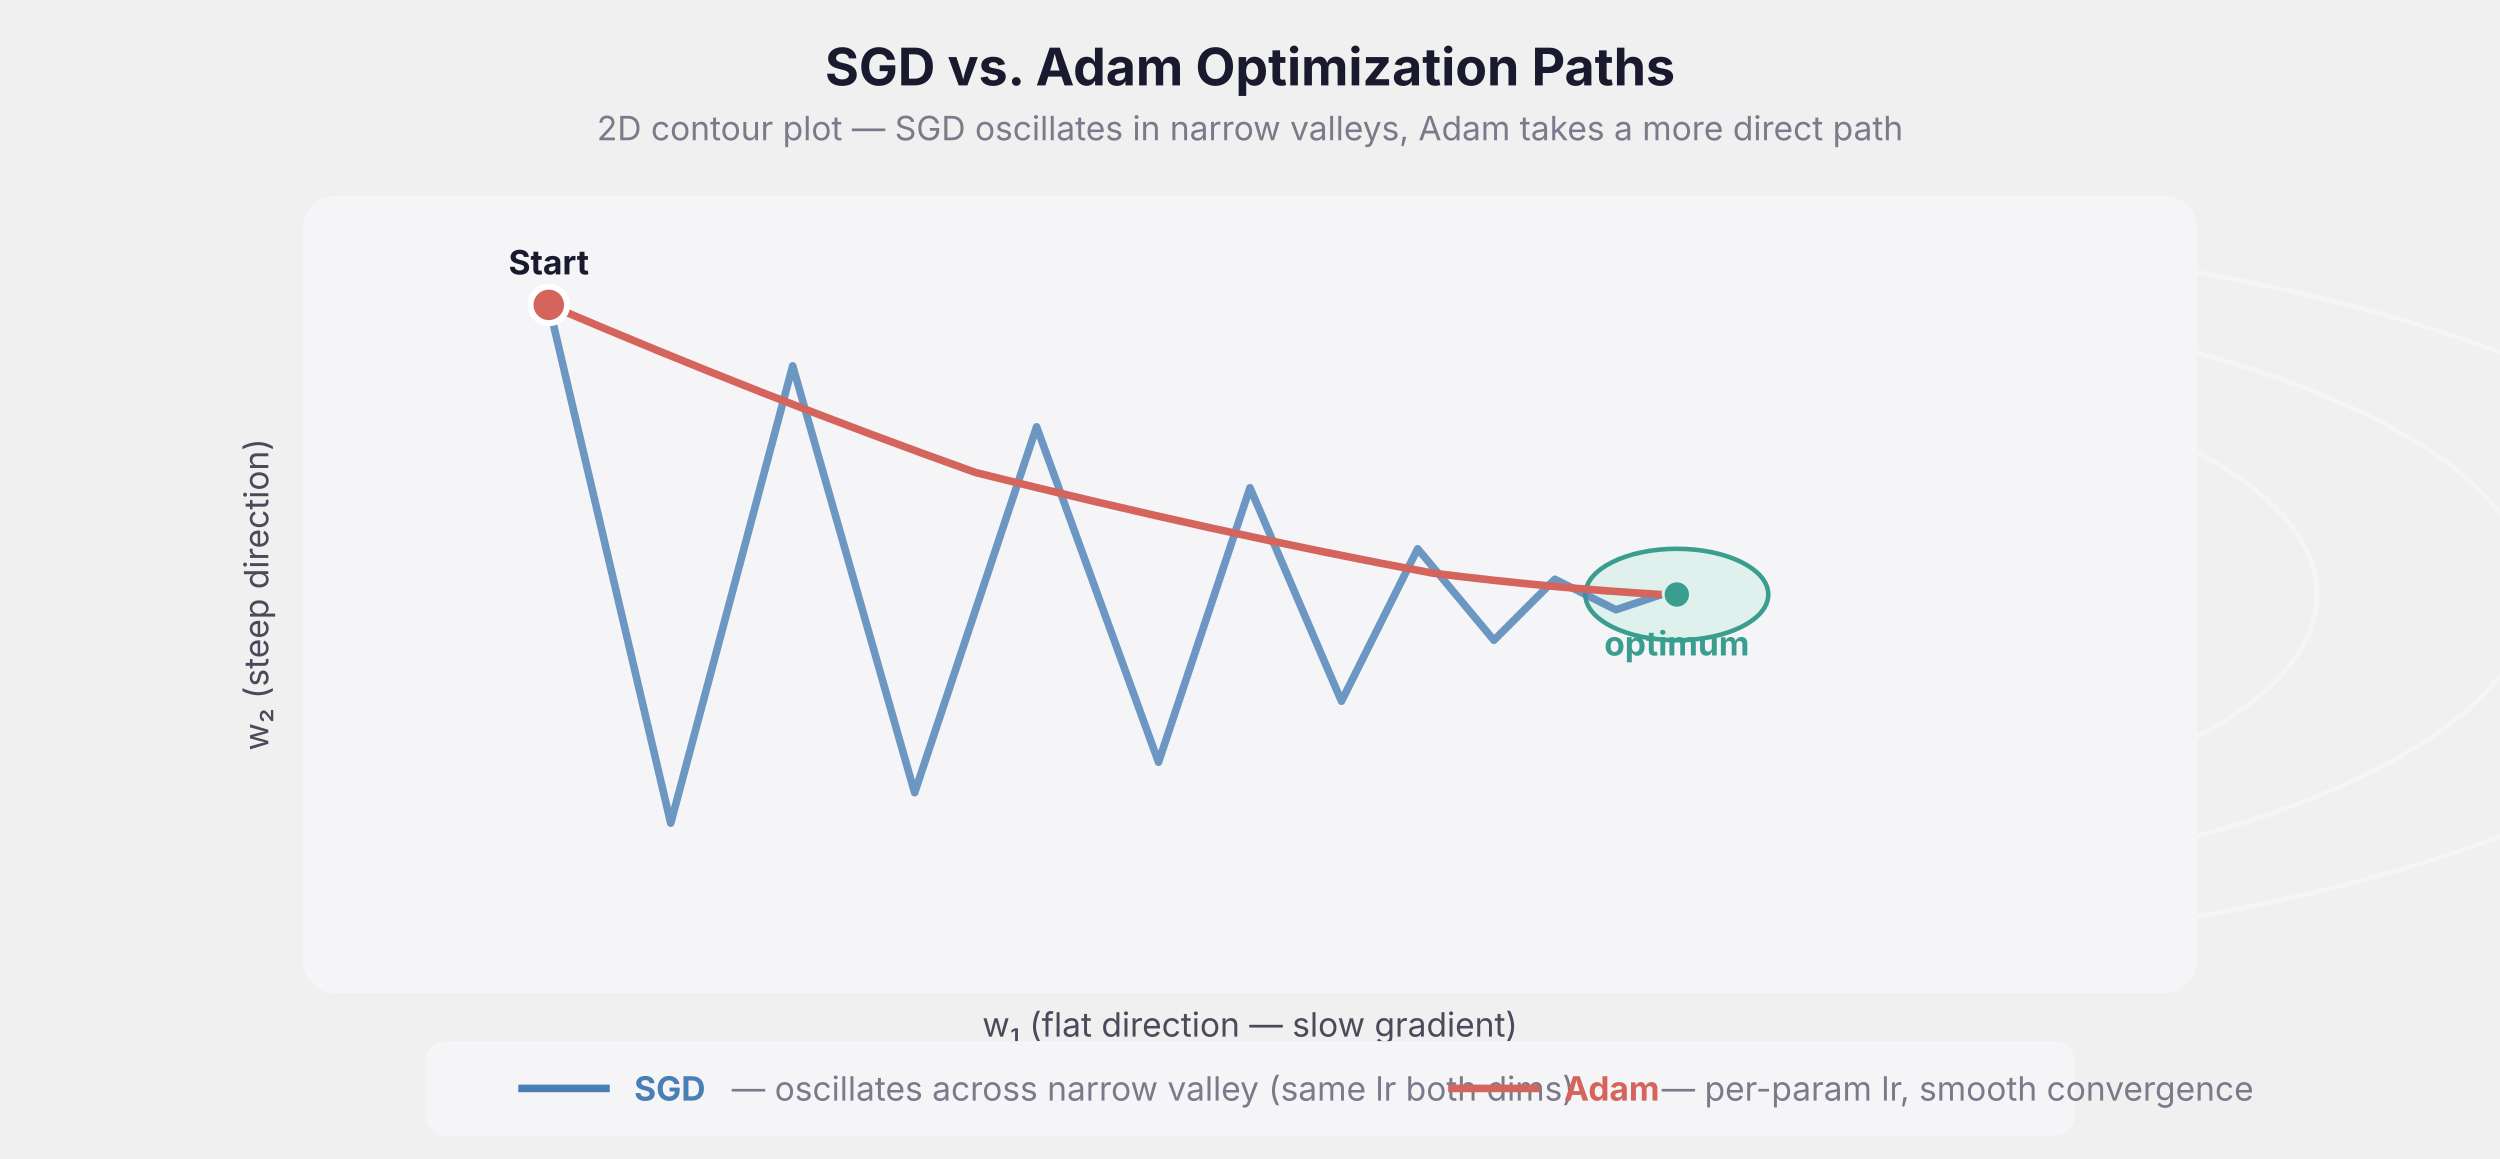
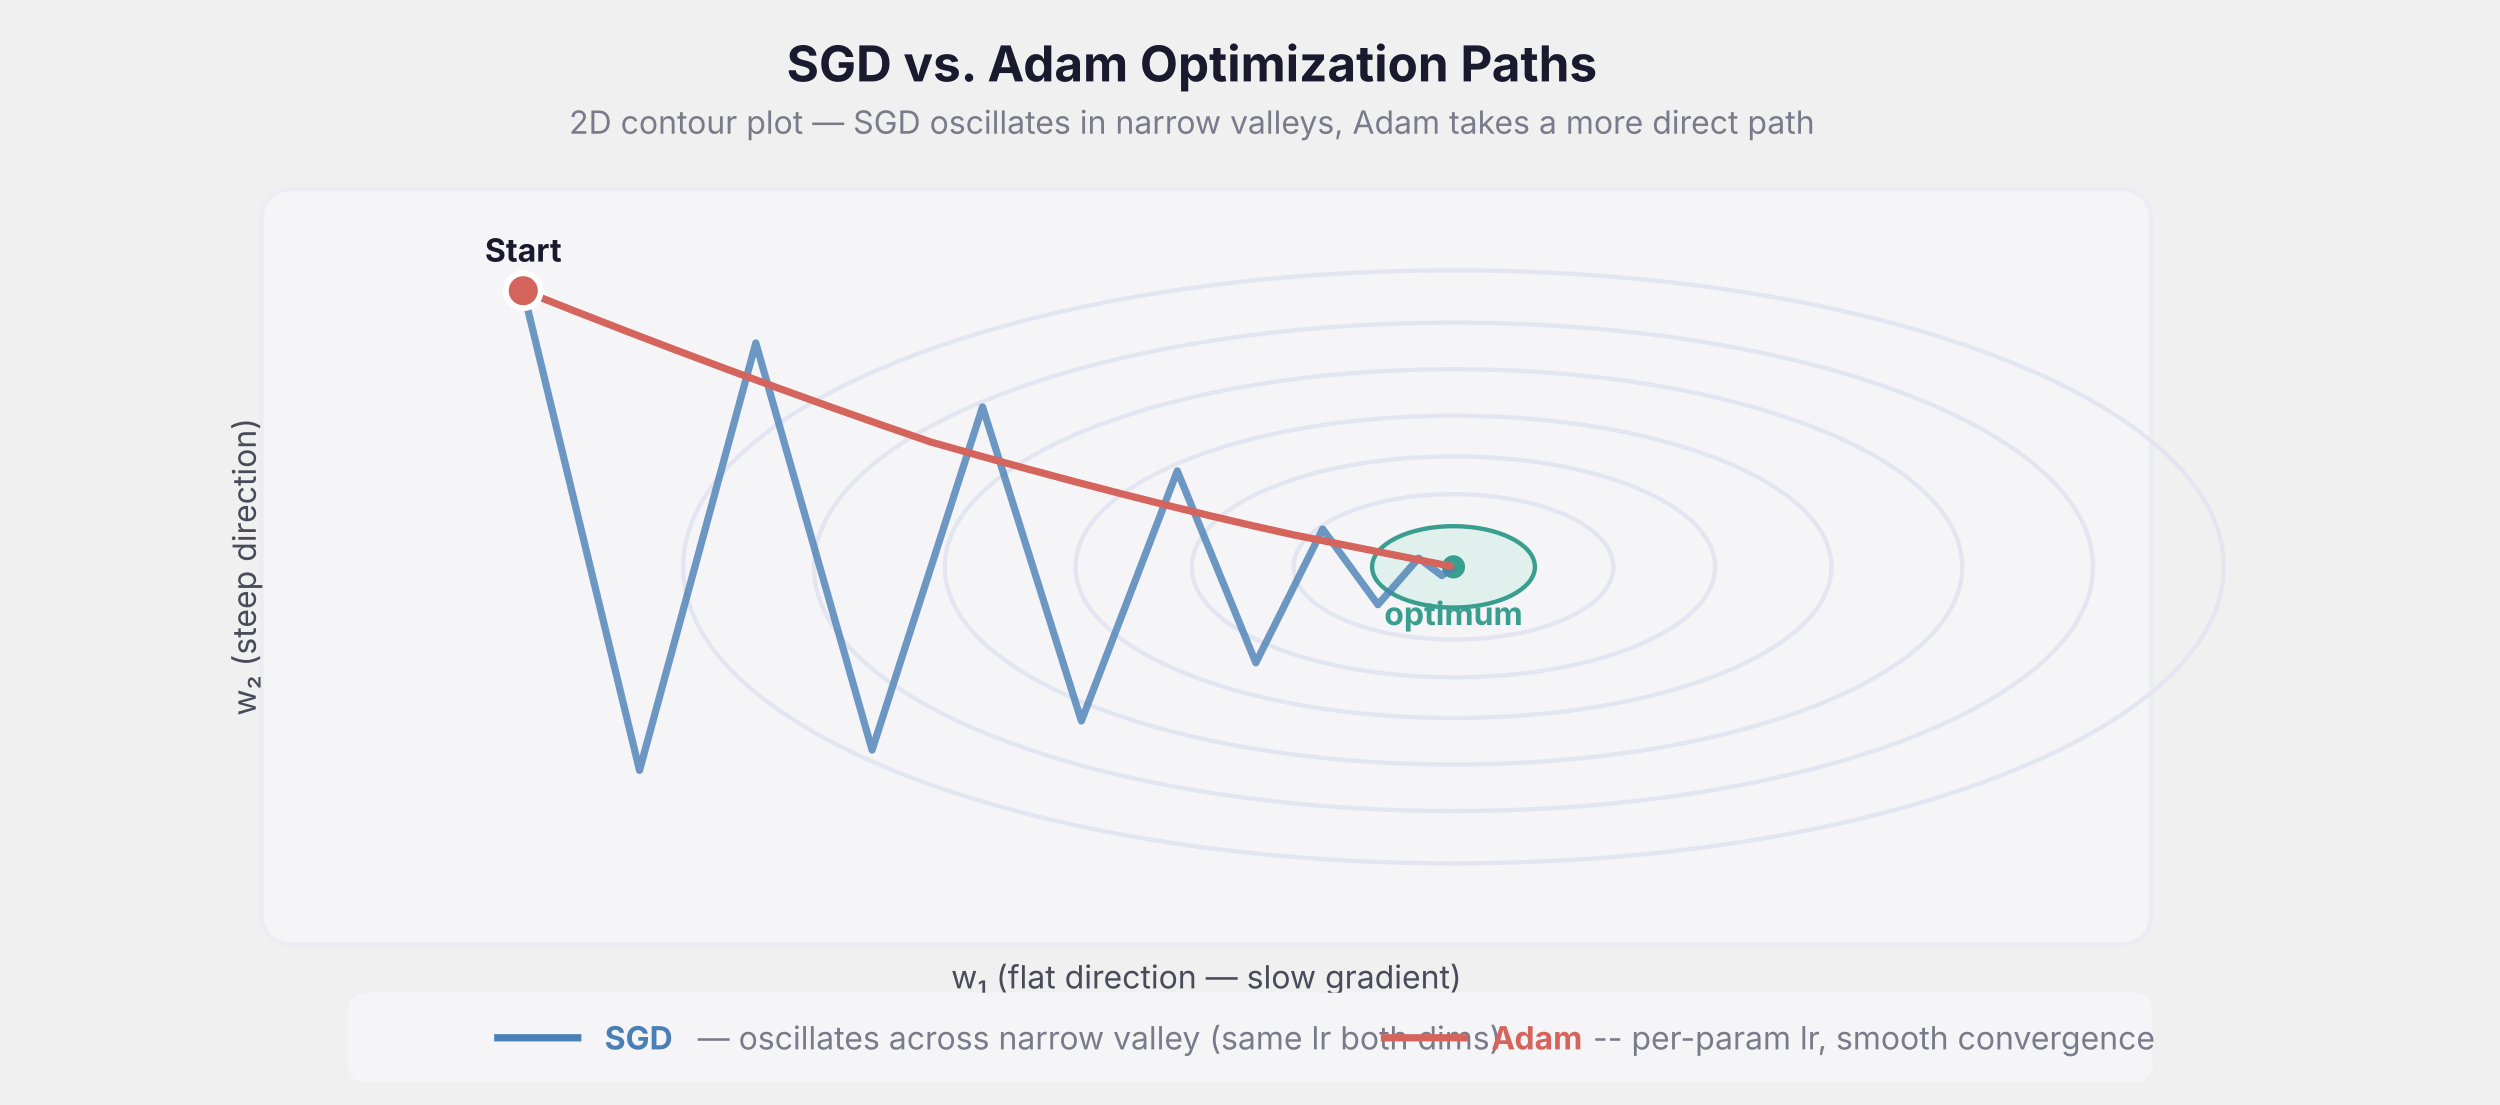
- <svg xmlns="http://www.w3.org/2000/svg" viewBox="0 0 820 380" font-family="Inter, Helvetica, Arial, sans-serif">
+ <svg xmlns="http://www.w3.org/2000/svg" viewBox="0 0 860 380" font-family="Inter, Helvetica, Arial, sans-serif">
  <defs>
    <marker id="ab" markerWidth="6" markerHeight="5" refX="6" refY="2.5" orient="auto">
      <path d="M0,0 L6,2.5 L0,5 Z" fill="#4a7fb5" />
    </marker>
    <marker id="ar" markerWidth="6" markerHeight="5" refX="6" refY="2.5" orient="auto">
      <path d="M0,0 L6,2.5 L0,5 Z" fill="#d4645c" />
    </marker>
  </defs>
  <text x="410" y="28" text-anchor="middle" font-size="17" font-weight="bold" fill="#1a1a2e">SGD vs. Adam Optimization Paths</text>
  <text x="410" y="46" text-anchor="middle" font-size="11" fill="#7a7a8a">2D contour plot — SGD oscillates in narrow valleys, Adam takes a more direct path</text>
-   <rect x="100" y="65" width="620" height="260" rx="10" fill="#f5f5f8" stroke="#f5f5f8" stroke-width="1.5" />
-   <ellipse cx="550" cy="195" rx="30" ry="15" fill="#dff0ed" stroke="#3a9e8f" stroke-width="1.5" />
-   <ellipse cx="550" cy="195" rx="60" ry="30" fill="none" stroke="#f5f5f8" stroke-width="1.5" />
-   <ellipse cx="550" cy="195" rx="100" ry="45" fill="none" stroke="#f5f5f8" stroke-width="1.5" />
-   <ellipse cx="550" cy="195" rx="150" ry="60" fill="none" stroke="#f5f5f8" stroke-width="1.5" />
-   <ellipse cx="550" cy="195" rx="210" ry="80" fill="none" stroke="#f5f5f8" stroke-width="1.5" />
-   <ellipse cx="550" cy="195" rx="280" ry="100" fill="none" stroke="#f5f5f8" stroke-width="1.5" />
-   <ellipse cx="550" cy="195" rx="360" ry="120" fill="none" stroke="#f5f5f8" stroke-width="1.5" />
-   <circle cx="550" cy="195" r="4" fill="#3a9e8f" />
-   <text x="550" y="215" text-anchor="middle" font-size="11" font-weight="bold" fill="#3a9e8f">optimum</text>
-   <polyline points="180,100 220,270 260,120 300,260 340,140 380,250 410,160 440,230 465,180 490,210 510,190 530,200 545,195" fill="none" stroke="#4a7fb5" stroke-width="2.5" stroke-linejoin="round" opacity="0.8" />
+   <rect x="90" y="65" width="650" height="260" rx="10" fill="#f5f5f8" stroke="#ececf3" stroke-width="1.5" />
+   <ellipse cx="500" cy="195" rx="28" ry="14" fill="#dff0ed" stroke="#3a9e8f" stroke-width="1.5" />
+   <ellipse cx="500" cy="195" rx="55" ry="25" fill="none" stroke="#e3e6f0" stroke-width="1.5" />
+   <ellipse cx="500" cy="195" rx="90" ry="38" fill="none" stroke="#e3e6f0" stroke-width="1.5" />
+   <ellipse cx="500" cy="195" rx="130" ry="52" fill="none" stroke="#e3e6f0" stroke-width="1.5" />
+   <ellipse cx="500" cy="195" rx="175" ry="68" fill="none" stroke="#e3e6f0" stroke-width="1.5" />
+   <ellipse cx="500" cy="195" rx="220" ry="84" fill="none" stroke="#e3e6f0" stroke-width="1.5" />
+   <ellipse cx="500" cy="195" rx="265" ry="102" fill="none" stroke="#e3e6f0" stroke-width="1.5" />
+   <circle cx="500" cy="195" r="4" fill="#3a9e8f" />
+   <text x="500" y="215" text-anchor="middle" font-size="11" font-weight="bold" fill="#3a9e8f">optimum</text>
+   <polyline points="180,100 220,265 260,118 300,258 338,140 372,248 405,162 432,228 455,182 474,208 488,192 496,198 500,195" fill="none" stroke="#4a7fb5" stroke-width="2.5" stroke-linejoin="round" opacity="0.8" />
  <circle cx="180" cy="100" r="6" fill="#4a7fb5" />
-   <path d="M 180 100 Q 250 130 320 155 Q 400 175 470 188 Q 510 193 545 195" fill="none" stroke="#d4645c" stroke-width="2.5" stroke-linejoin="round" />
+   <path d="M 180 100 Q 250 128 320 152 Q 390 172 445 184 Q 475 190 500 195" fill="none" stroke="#d4645c" stroke-width="2.5" stroke-linejoin="round" />
  <circle cx="180" cy="100" r="6" fill="#d4645c" stroke="#fff" stroke-width="2" />
  <text x="180" y="90" text-anchor="middle" font-size="11" font-weight="bold" fill="#1a1a2e">Start</text>
-   <text x="410" y="340" text-anchor="middle" font-size="11" fill="#4a4a5a">w₁ (flat direction — slow gradient)</text>
+   <text x="415" y="340" text-anchor="middle" font-size="11" fill="#4a4a5a">w₁ (flat direction — slow gradient)</text>
  <text x="88" y="195" text-anchor="middle" font-size="11" fill="#4a4a5a" transform="rotate(-90 88 195)">w₂ (steep direction)</text>
-   <rect x="140" y="342" width="540" height="30" rx="6" fill="#f5f5f8" stroke="#f5f5f8" stroke-width="1" />
+   <rect x="120" y="342" width="620" height="30" rx="6" fill="#f5f5f8" stroke="#f5f5f8" stroke-width="1" />
  <line x1="170" y1="357" x2="200" y2="357" stroke="#4a7fb5" stroke-width="2.5" />
  <text x="208" y="361" font-size="11" font-weight="bold" fill="#4a7fb5">SGD</text>
  <text x="240" y="361" font-size="11" fill="#7a7a8a">— oscillates across narrow valley (same lr both dims)</text>
  <line x1="475" y1="357" x2="505" y2="357" stroke="#d4645c" stroke-width="2.5" />
  <text x="513" y="361" font-size="11" font-weight="bold" fill="#d4645c">Adam</text>
-   <text x="545" y="361" font-size="11" fill="#7a7a8a">— per-param lr, smooth convergence</text>
+   <text x="548" y="361" font-size="11" fill="#7a7a8a">-- per-param lr, smooth convergence</text>
</svg>
